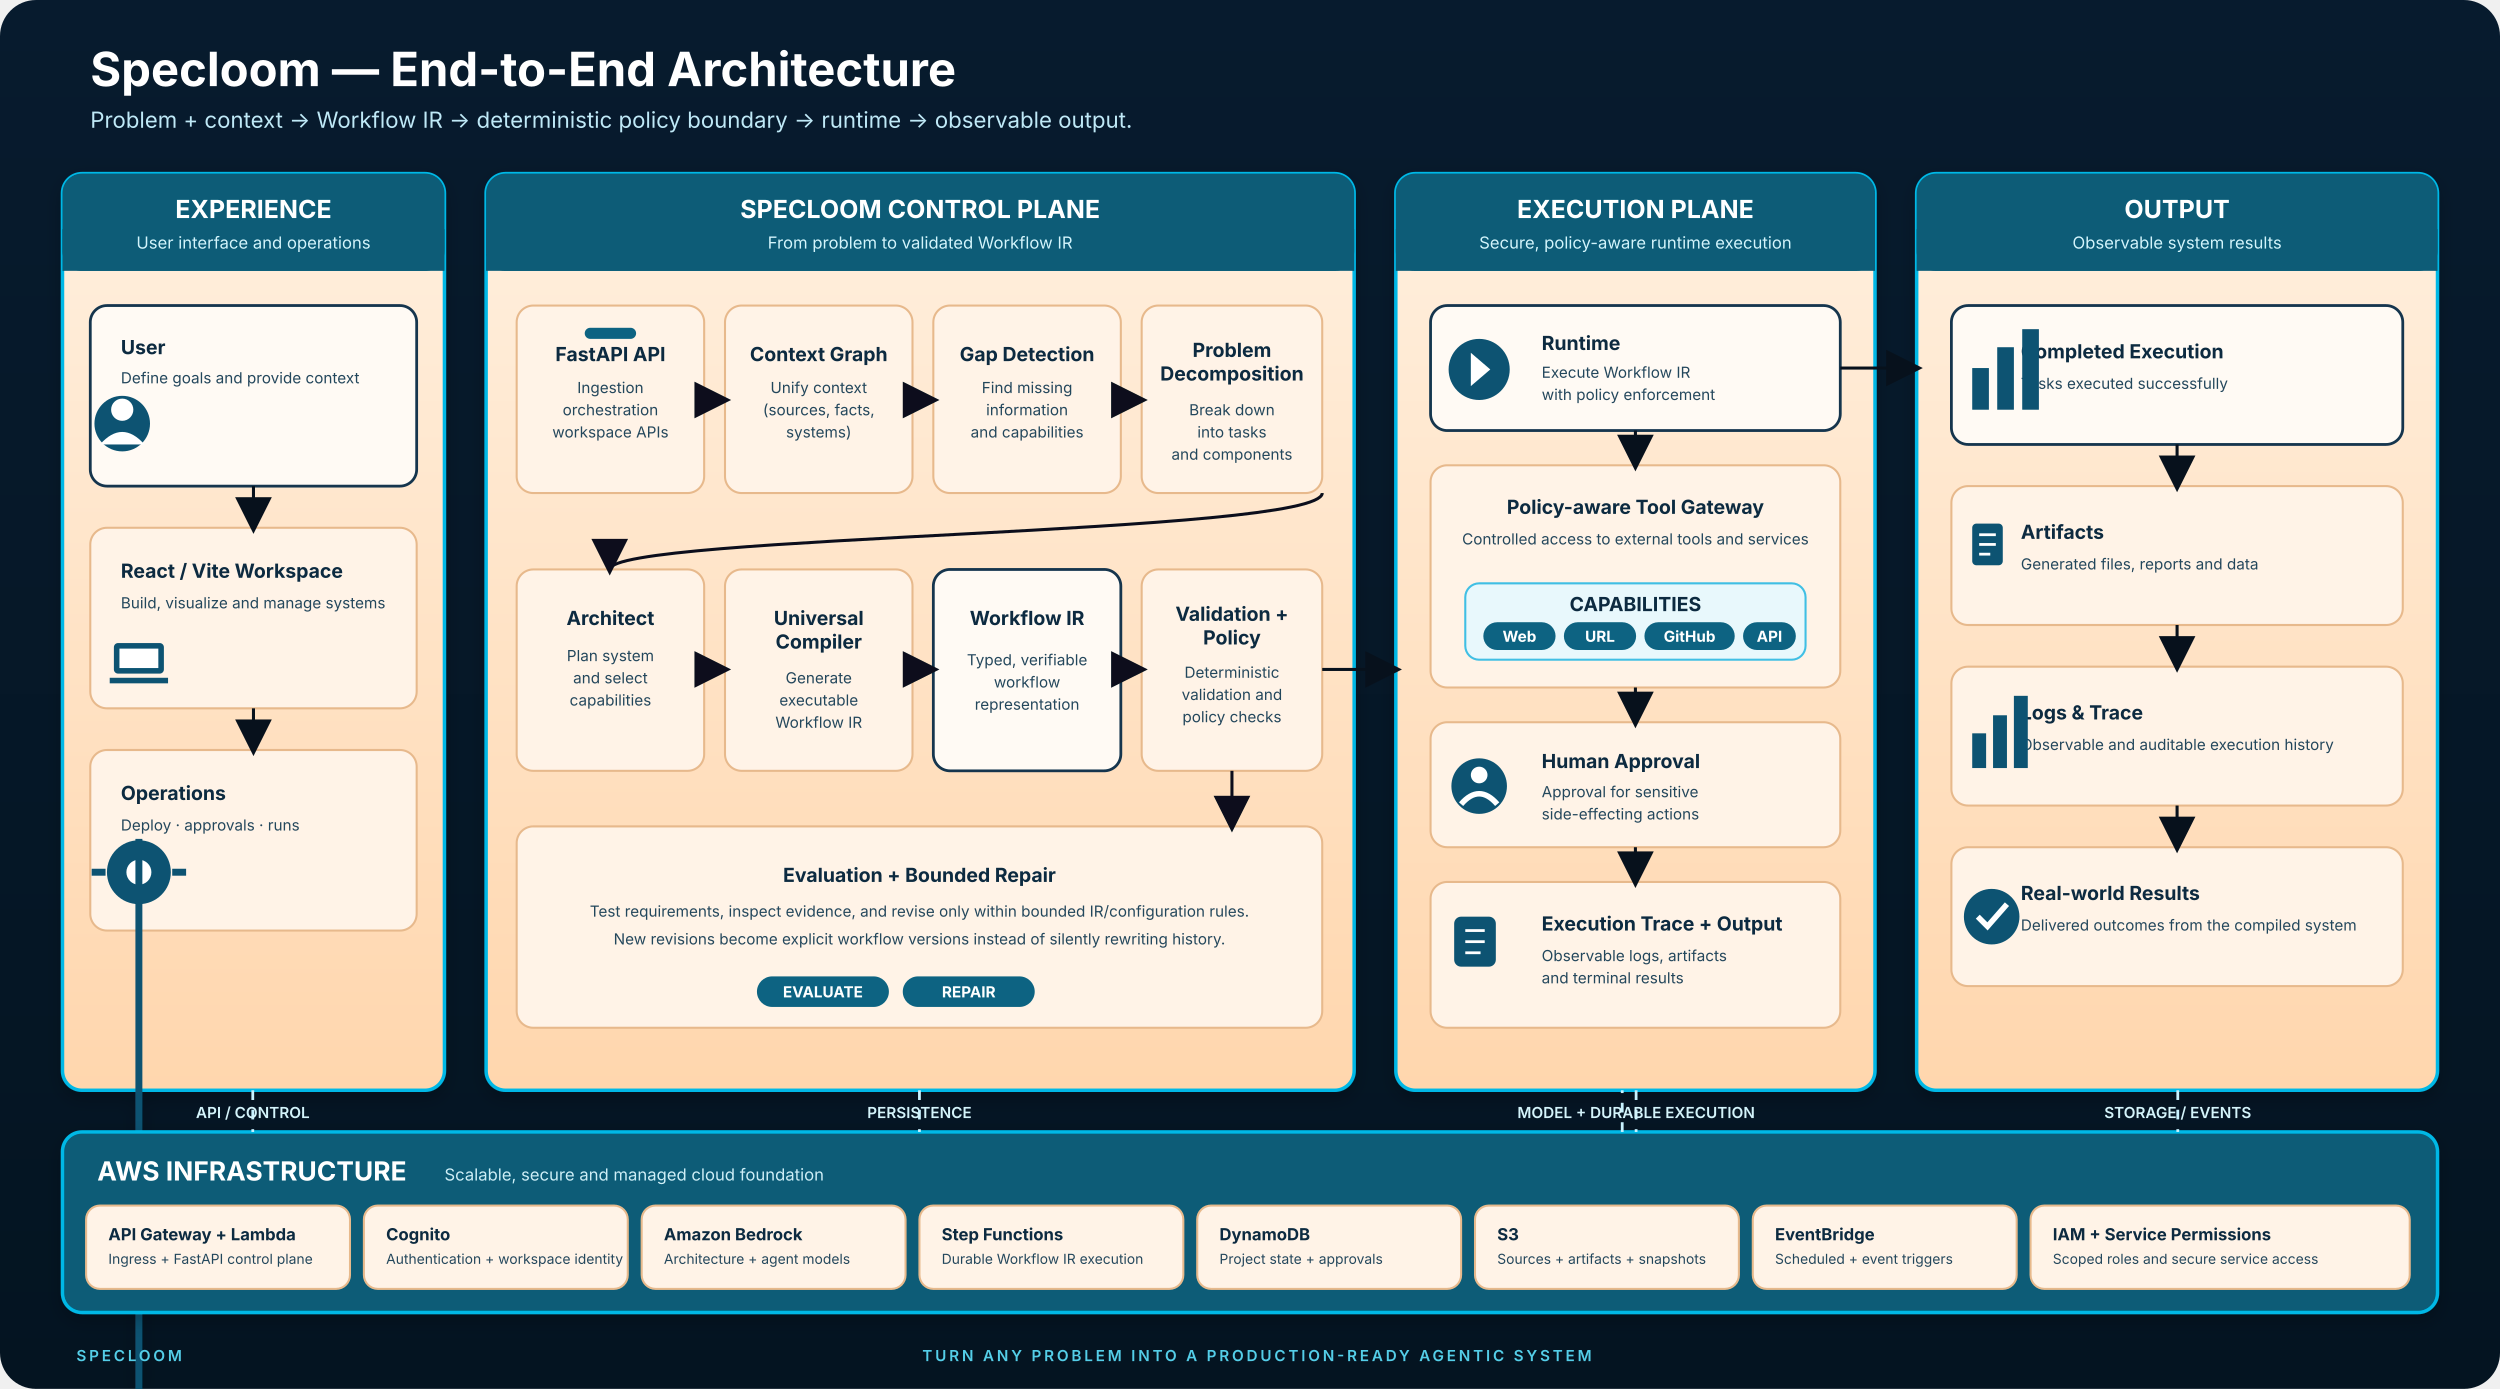
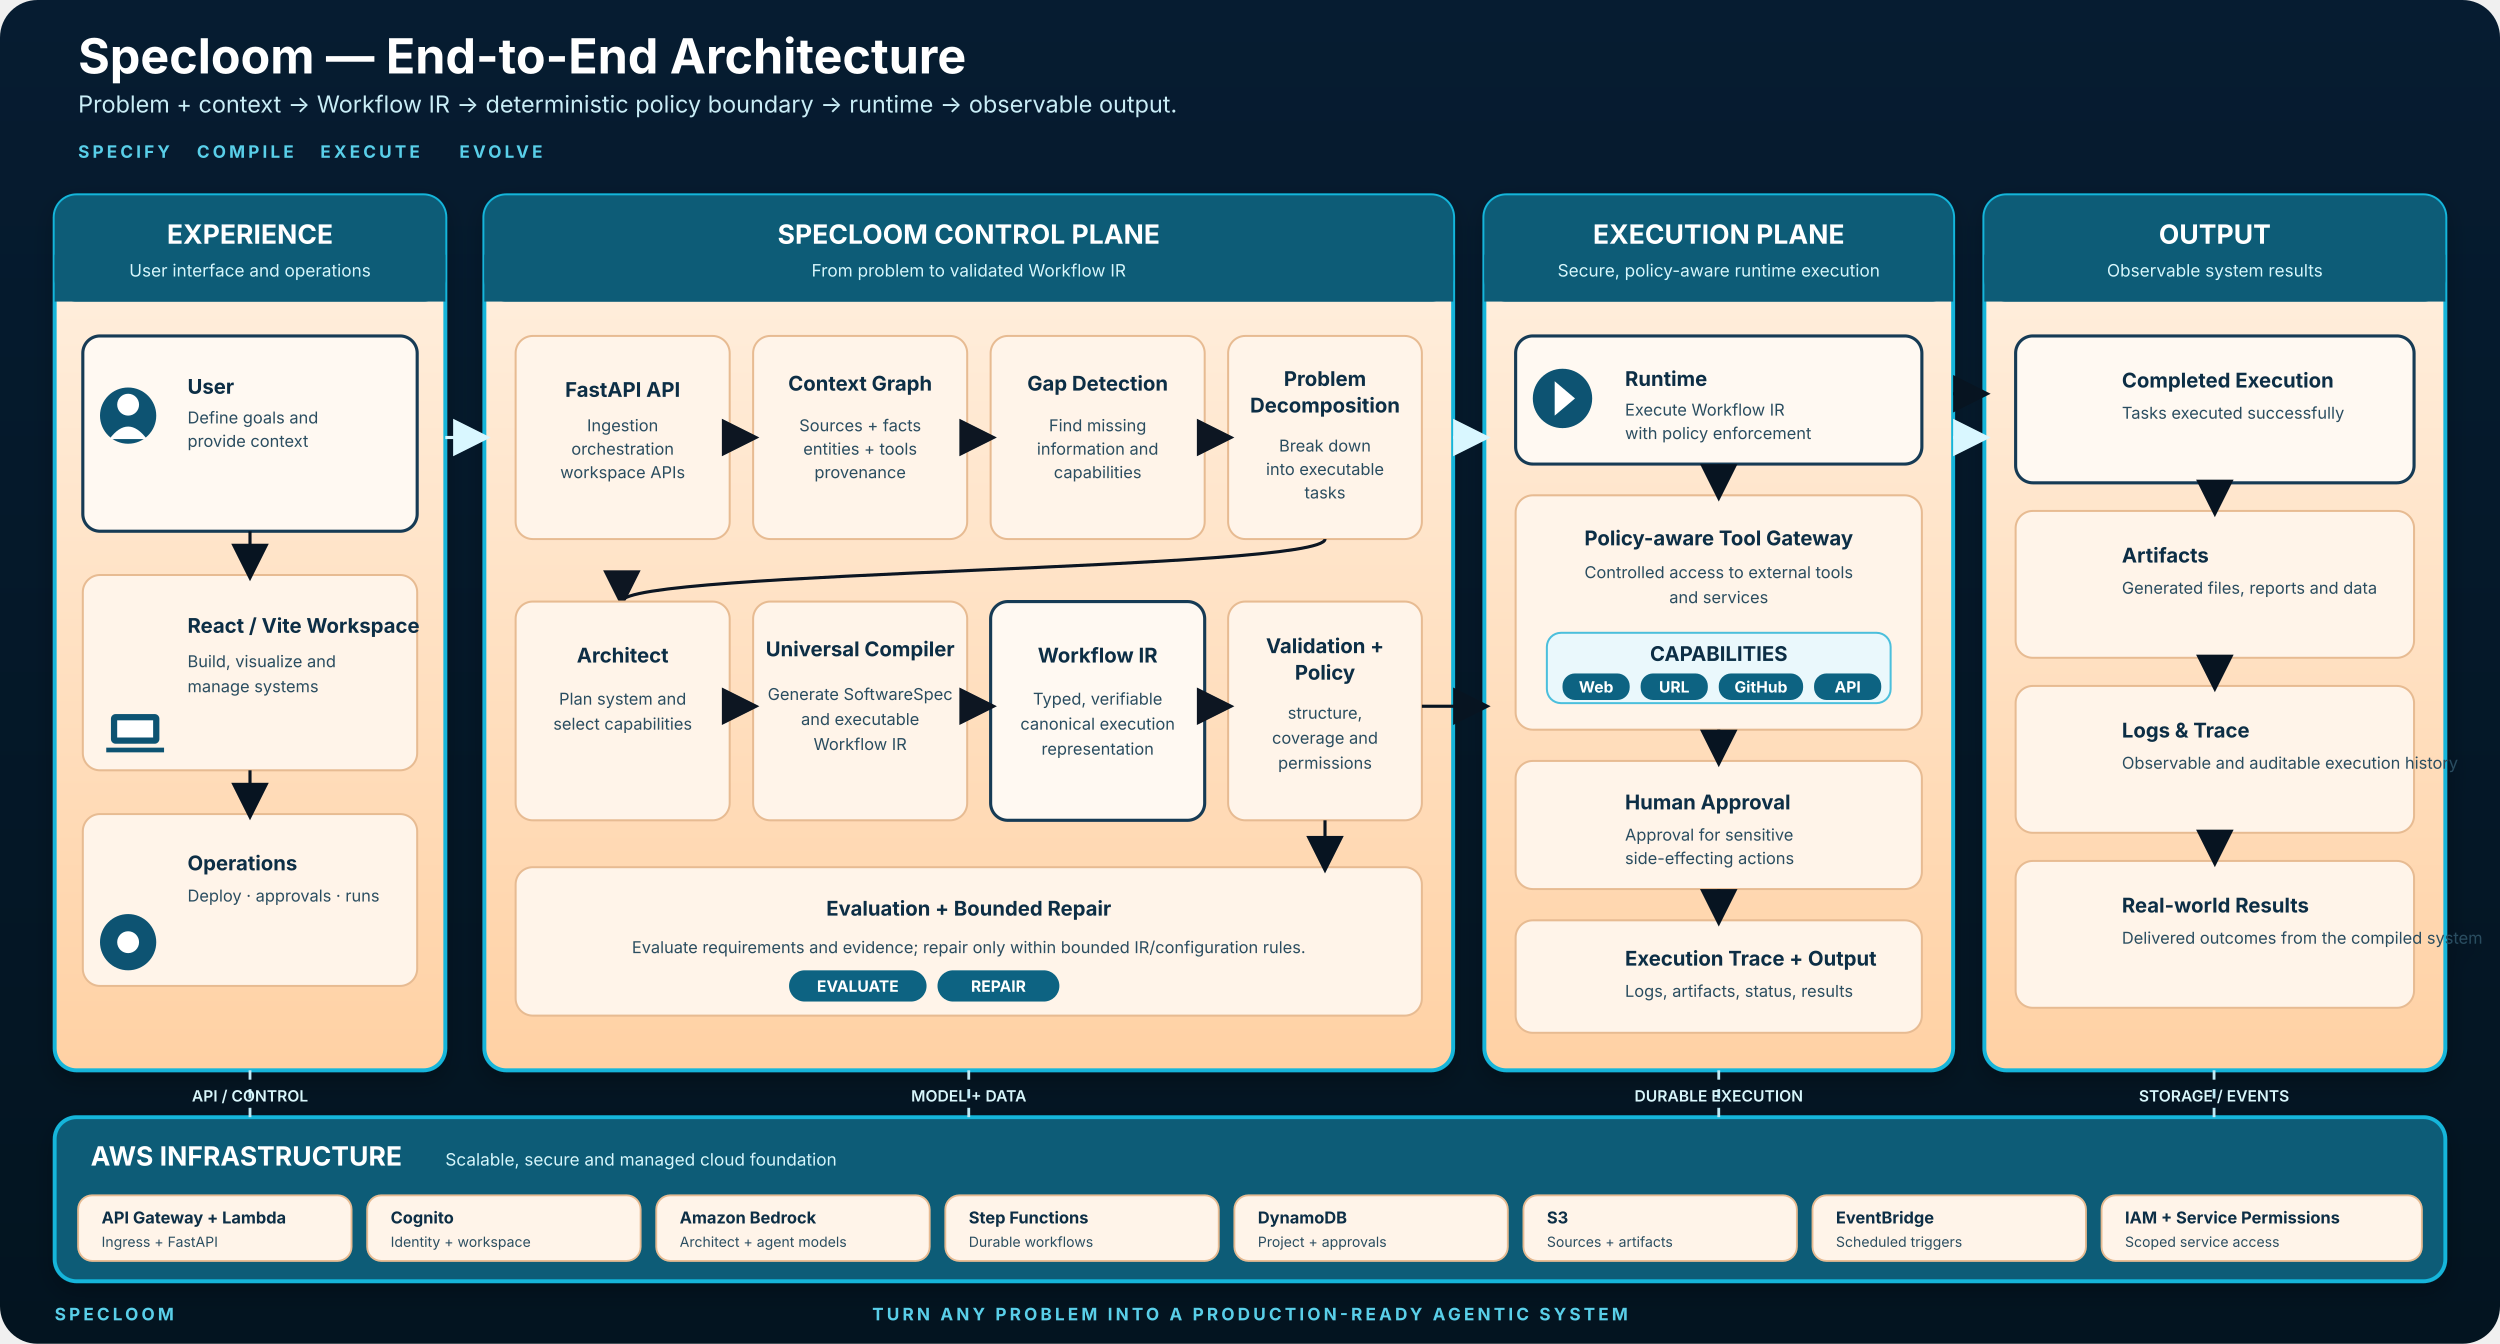
- <svg xmlns="http://www.w3.org/2000/svg" width="1800" height="1000" viewBox="0 0 1800 1000" role="img" aria-labelledby="title desc">
+ <svg xmlns="http://www.w3.org/2000/svg" width="1600" height="860" viewBox="0 0 1600 860" role="img" aria-labelledby="title desc">
  <defs>
    <linearGradient id="bg" x1="0" y1="0" x2="0" y2="1">
-       <stop offset="0" stop-color="#071b2e" />
-       <stop offset="1" stop-color="#041421" />
+       <stop offset="0" stop-color="#061c31" />
+       <stop offset="1" stop-color="#031420" />
    </linearGradient>
    <linearGradient id="peach" x1="0" y1="0" x2="0" y2="1">
-       <stop offset="0" stop-color="#fff0df" />
-       <stop offset="1" stop-color="#ffd6ad" />
+       <stop offset="0" stop-color="#fff1e2" />
+       <stop offset="1" stop-color="#ffd1a4" />
    </linearGradient>
    <filter id="shadow" x="-20%" y="-20%" width="140%" height="140%">
-       <feDropShadow dx="0" dy="5" stdDeviation="6" flood-opacity=".22" />
+       <feDropShadow dx="0" dy="6" stdDeviation="7" flood-opacity=".24" />
    </filter>
    <marker id="arrow" markerWidth="12" markerHeight="12" refX="10" refY="6" orient="auto">
-       <path d="M0,0 L12,6 L0,12 z" fill="#07111c" />
+       <path d="M0 0 L12 6 L0 12 z" fill="#071421" />
+     </marker>
+     <marker id="whiteArrow" markerWidth="12" markerHeight="12" refX="10" refY="6" orient="auto">
+       <path d="M0 0 L12 6 L0 12 z" fill="#d9f7ff" />
    </marker>
    <style>
-       .title{font:700 34px Inter,Segoe UI,Arial,sans-serif;fill:#fff}
-       .subtitle{font:400 16px Inter,Segoe UI,Arial,sans-serif;fill:#bfe9f7}
-       .plane{fill:url(#peach);stroke:#00b8e6;stroke-width:2.5}
-       .head{fill:#075b77}
-       .headText{font:700 18px Inter,Segoe UI,Arial,sans-serif;fill:#fff}
-       .headSub{font:400 12px Inter,Segoe UI,Arial,sans-serif;fill:#d4f4fb}
-       .card{fill:#fff3e7;stroke:#e7b98c;stroke-width:1.5}
-       .cardStrong{fill:#fffaf4;stroke:#12344d;stroke-width:2}
-       .cardTitle{font:700 14px Inter,Segoe UI,Arial,sans-serif;fill:#0a2a40}
-       .cardBody{font:400 11px Inter,Segoe UI,Arial,sans-serif;fill:#24475c}
-       .chip{fill:#0b6482}
-       .chipText{font:700 11px Inter,Segoe UI,Arial,sans-serif;fill:#fff;text-anchor:middle;dominant-baseline:middle}
-       .infra{fill:#075b77;stroke:#00b8e6;stroke-width:2.5}
-       .infraTitle{font:700 19px Inter,Segoe UI,Arial,sans-serif;fill:#fff}
-       .infraSub{font:400 12px Inter,Segoe UI,Arial,sans-serif;fill:#cfeef6}
-       .infraCard{fill:#fff3e7;stroke:#e7b98c;stroke-width:1.5}
-       .infraName{font:700 12px Inter,Segoe UI,Arial,sans-serif;fill:#0a2a40}
-       .infraBody{font:400 10px Inter,Segoe UI,Arial,sans-serif;fill:#24475c}
-       .arrow{stroke:#07111c;stroke-width:2.2;fill:none;marker-end:url(#arrow)}
-       .dash{stroke:#c8f2ff;stroke-width:2;fill:none;stroke-dasharray:7 7}
-       .label{font:600 11px Inter,Segoe UI,Arial,sans-serif;fill:#d4f4fb;text-anchor:middle}
-       .foot{font:600 11px Inter,Segoe UI,Arial,sans-serif;fill:#54cee8;letter-spacing:2px}
+       .title{font:700 31px Inter,Segoe UI,Arial,sans-serif;fill:#fff}
+       .subtitle{font:400 15px Inter,Segoe UI,Arial,sans-serif;fill:#c9edf6}
+       .tag{font:700 11px Inter,Segoe UI,Arial,sans-serif;fill:#59cfe9;letter-spacing:2px}
+       .panel{fill:url(#peach);stroke:#12b5da;stroke-width:2.5}
+       .header{fill:#075b77}
+       .headerText{font:700 17px Inter,Segoe UI,Arial,sans-serif;fill:#fff;text-anchor:middle}
+       .headerSub{font:400 11px Inter,Segoe UI,Arial,sans-serif;fill:#d8f6fb;text-anchor:middle}
+       .card{fill:#fff4e9;stroke:#e7bb92;stroke-width:1.3}
+       .cardStrong{fill:#fff9f2;stroke:#173b55;stroke-width:2}
+       .cardTitle{font:700 13px Inter,Segoe UI,Arial,sans-serif;fill:#0a2d45}
+       .cardBody{font:400 10.5px Inter,Segoe UI,Arial,sans-serif;fill:#2a4d60}
+       .chip{fill:#0a6482}
+       .chipText{font:700 10px Inter,Segoe UI,Arial,sans-serif;fill:#fff;text-anchor:middle;dominant-baseline:middle}
+       .infra{fill:#075b77;stroke:#12b5da;stroke-width:2.5}
+       .infraTitle{font:700 17px Inter,Segoe UI,Arial,sans-serif;fill:#fff}
+       .infraSub{font:400 11px Inter,Segoe UI,Arial,sans-serif;fill:#d8f6fb}
+       .infraCard{fill:#fff4e9;stroke:#e7bb92;stroke-width:1.2}
+       .infraName{font:700 10.5px Inter,Segoe UI,Arial,sans-serif;fill:#0a2d45}
+       .infraBody{font:400 9px Inter,Segoe UI,Arial,sans-serif;fill:#2a4d60}
+       .arrow{stroke:#071421;stroke-width:2;fill:none;marker-end:url(#arrow)}
+       .whiteArrow{stroke:#d9f7ff;stroke-width:2;fill:none;marker-end:url(#whiteArrow)}
+       .dep{stroke:#bfeaf5;stroke-width:1.8;fill:none;stroke-dasharray:6 6}
+       .depLabel{font:600 10px Inter,Segoe UI,Arial,sans-serif;fill:#d8f6fb;text-anchor:middle}
    </style>
  </defs>
-   <rect width="1800" height="1000" rx="26" fill="url(#bg)" />
-   <text x="65" y="62" class="title">Specloom — End-to-End Architecture</text>
-   <text x="65" y="92" class="subtitle">Problem + context → Workflow IR → deterministic policy boundary → runtime → observable output.</text>
-   <text x="70" y="135" class="foot">SPECIFY</text>
-   <text x="70" y="151" class="foot">COMPILE</text>
-   <text x="70" y="167" class="foot">EXECUTE</text>
-   <text x="70" y="183" class="foot">EVOLVE</text>
-   <g filter="url(#shadow)">
-     <rect x="45" y="125" width="275" height="660" rx="14" class="plane" />
-     <rect x="45" y="125" width="275" height="70" rx="14" class="head" />
-     <rect x="45" y="165" width="275" height="30" class="head" />
-     <text x="182.5" y="157" class="headText" text-anchor="middle">EXPERIENCE</text>
-     <text x="182.5" y="179" class="headSub" text-anchor="middle">User interface and operations</text>
-     <rect x="65" y="220" width="235" height="130" rx="12" class="cardStrong" />
-     <text x="87" y="255" class="cardTitle">User</text>
-     <text x="87" y="276" class="cardBody">Define goals and provide context</text>
-     <circle cx="88" cy="305" r="20" fill="#0c5372" />
-     <circle cx="88" cy="295" r="8" fill="#fff" />
-     <path d="M72 320 q16 -18 32 0" fill="#fff" />
-     <rect x="65" y="380" width="235" height="130" rx="12" class="card" />
-     <text x="87" y="416" class="cardTitle">React / Vite Workspace</text>
-     <text x="87" y="438" class="cardBody">Build, visualize and manage systems</text>
-     <rect x="82" y="463" width="36" height="22" rx="3" fill="#0c5372" />
-     <rect x="86" y="467" width="28" height="14" fill="#fff" />
-     <path d="M79 490 h42" stroke="#0c5372" stroke-width="4" />
-     <rect x="65" y="540" width="235" height="130" rx="12" class="card" />
-     <text x="87" y="576" class="cardTitle">Operations</text>
-     <text x="87" y="598" class="cardBody">Deploy · approvals · runs</text>
-     <circle cx="100" cy="628" r="23" fill="#0c5372" />
-     <circle cx="100" cy="628" r="9" fill="#fff" />
-     <path d="M100 604 v594 M100 662 v652 M76 628 H66 M134 628 h-10" stroke="#0c5372" stroke-width="5" />
-   </g>
-   <path d="M182.5 350 V380" class="arrow" />
-   <path d="M182.5 510 V540" class="arrow" />
-   <g filter="url(#shadow)">
-     <rect x="350" y="125" width="625" height="660" rx="14" class="plane" />
-     <rect x="350" y="125" width="625" height="70" rx="14" class="head" />
-     <rect x="350" y="165" width="625" height="30" class="head" />
-     <text x="662.5" y="157" class="headText" text-anchor="middle">SPECLOOM CONTROL PLANE</text>
-     <text x="662.5" y="179" class="headSub" text-anchor="middle">From problem to validated Workflow IR</text>
-     <rect x="372" y="220" width="135" height="135" rx="12" class="card" />
-     <text x="439.5" y="260" class="cardTitle" text-anchor="middle">FastAPI API</text>
-     <text x="439.5" y="283" class="cardBody" text-anchor="middle">Ingestion</text>
-     <text x="439.5" y="299" class="cardBody" text-anchor="middle">orchestration</text>
-     <text x="439.5" y="315" class="cardBody" text-anchor="middle">workspace APIs</text>
-     <rect x="421" y="236" width="37" height="8" rx="4" fill="#0b6482" />
-     <rect x="522" y="220" width="135" height="135" rx="12" class="card" />
-     <text x="589.5" y="260" class="cardTitle" text-anchor="middle">Context Graph</text>
-     <text x="589.5" y="283" class="cardBody" text-anchor="middle">Unify context</text>
-     <text x="589.5" y="299" class="cardBody" text-anchor="middle">(sources, facts,</text>
-     <text x="589.5" y="315" class="cardBody" text-anchor="middle">systems)</text>
-     <rect x="672" y="220" width="135" height="135" rx="12" class="card" />
-     <text x="739.5" y="260" class="cardTitle" text-anchor="middle">Gap Detection</text>
-     <text x="739.5" y="283" class="cardBody" text-anchor="middle">Find missing</text>
-     <text x="739.5" y="299" class="cardBody" text-anchor="middle">information</text>
-     <text x="739.5" y="315" class="cardBody" text-anchor="middle">and capabilities</text>
-     <rect x="822" y="220" width="130" height="135" rx="12" class="card" />
-     <text x="887" y="257" class="cardTitle" text-anchor="middle">Problem</text>
-     <text x="887" y="274" class="cardTitle" text-anchor="middle">Decomposition</text>
-     <text x="887" y="299" class="cardBody" text-anchor="middle">Break down</text>
-     <text x="887" y="315" class="cardBody" text-anchor="middle">into tasks</text>
-     <text x="887" y="331" class="cardBody" text-anchor="middle">and components</text>
-     <path d="M507 288 H522" class="arrow" />
-     <path d="M657 288 H672" class="arrow" />
-     <path d="M807 288 H822" class="arrow" />
-     <rect x="372" y="410" width="135" height="145" rx="12" class="card" />
-     <text x="439.5" y="450" class="cardTitle" text-anchor="middle">Architect</text>
-     <text x="439.5" y="476" class="cardBody" text-anchor="middle">Plan system</text>
-     <text x="439.5" y="492" class="cardBody" text-anchor="middle">and select</text>
-     <text x="439.5" y="508" class="cardBody" text-anchor="middle">capabilities</text>
-     <rect x="522" y="410" width="135" height="145" rx="12" class="card" />
-     <text x="589.5" y="450" class="cardTitle" text-anchor="middle">Universal</text>
-     <text x="589.5" y="467" class="cardTitle" text-anchor="middle">Compiler</text>
-     <text x="589.5" y="492" class="cardBody" text-anchor="middle">Generate</text>
-     <text x="589.5" y="508" class="cardBody" text-anchor="middle">executable</text>
-     <text x="589.5" y="524" class="cardBody" text-anchor="middle">Workflow IR</text>
-     <rect x="672" y="410" width="135" height="145" rx="12" class="cardStrong" />
-     <text x="739.5" y="450" class="cardTitle" text-anchor="middle">Workflow IR</text>
-     <text x="739.5" y="479" class="cardBody" text-anchor="middle">Typed, verifiable</text>
-     <text x="739.5" y="495" class="cardBody" text-anchor="middle">workflow</text>
-     <text x="739.5" y="511" class="cardBody" text-anchor="middle">representation</text>
-     <rect x="822" y="410" width="130" height="145" rx="12" class="card" />
-     <text x="887" y="447" class="cardTitle" text-anchor="middle">Validation +</text>
-     <text x="887" y="464" class="cardTitle" text-anchor="middle">Policy</text>
-     <text x="887" y="488" class="cardBody" text-anchor="middle">Deterministic</text>
-     <text x="887" y="504" class="cardBody" text-anchor="middle">validation and</text>
-     <text x="887" y="520" class="cardBody" text-anchor="middle">policy checks</text>
-     <path d="M952 355 C952 385 439 385 439 410" class="arrow" />
-     <path d="M507 482 H522" class="arrow" />
-     <path d="M657 482 H672" class="arrow" />
-     <path d="M807 482 H822" class="arrow" />
-     <rect x="372" y="595" width="580" height="145" rx="12" class="card" />
-     <text x="662" y="635" class="cardTitle" text-anchor="middle">Evaluation + Bounded Repair</text>
-     <text x="662" y="660" class="cardBody" text-anchor="middle">Test requirements, inspect evidence, and revise only within bounded IR/configuration rules.</text>
-     <text x="662" y="680" class="cardBody" text-anchor="middle">New revisions become explicit workflow versions instead of silently rewriting history.</text>
-     <rect x="545" y="703" width="95" height="22" rx="11" class="chip" />
-     <text x="592.5" y="714" class="chipText">EVALUATE</text>
-     <rect x="650" y="703" width="95" height="22" rx="11" class="chip" />
-     <text x="697.5" y="714" class="chipText">REPAIR</text>
-     <path d="M887 555 V595" class="arrow" />
-   </g>
-   <g filter="url(#shadow)">
-     <rect x="1005" y="125" width="345" height="660" rx="14" class="plane" />
-     <rect x="1005" y="125" width="345" height="70" rx="14" class="head" />
-     <rect x="1005" y="165" width="345" height="30" class="head" />
-     <text x="1177.5" y="157" class="headText" text-anchor="middle">EXECUTION PLANE</text>
-     <text x="1177.5" y="179" class="headSub" text-anchor="middle">Secure, policy-aware runtime execution</text>
-     <rect x="1030" y="220" width="295" height="90" rx="12" class="cardStrong" />
-     <text x="1110" y="252" class="cardTitle">Runtime</text>
-     <text x="1110" y="272" class="cardBody">Execute Workflow IR</text>
-     <text x="1110" y="288" class="cardBody">with policy enforcement</text>
-     <circle cx="1065" cy="266" r="22" fill="#0c5372" />
-     <path d="M1059 254 l14 12 -14 12 z" fill="#fff" />
-     <rect x="1030" y="335" width="295" height="160" rx="12" class="card" />
-     <text x="1177.5" y="370" class="cardTitle" text-anchor="middle">Policy-aware Tool Gateway</text>
-     <text x="1177.5" y="392" class="cardBody" text-anchor="middle">Controlled access to external tools and services</text>
-     <rect x="1055" y="420" width="245" height="55" rx="10" fill="#e8f8fc" stroke="#40bfe4" stroke-width="1.5" />
-     <text x="1177.5" y="440" class="cardTitle" text-anchor="middle">CAPABILITIES</text>
-     <rect x="1068" y="448" width="52" height="20" rx="10" class="chip" />
-     <text x="1094" y="458" class="chipText">Web</text>
-     <rect x="1126" y="448" width="52" height="20" rx="10" class="chip" />
-     <text x="1152" y="458" class="chipText">URL</text>
-     <rect x="1184" y="448" width="65" height="20" rx="10" class="chip" />
-     <text x="1216.5" y="458" class="chipText">GitHub</text>
-     <rect x="1255" y="448" width="38" height="20" rx="10" class="chip" />
-     <text x="1274" y="458" class="chipText">API</text>
-     <rect x="1030" y="520" width="295" height="90" rx="12" class="card" />
-     <text x="1110" y="553" class="cardTitle">Human Approval</text>
-     <text x="1110" y="574" class="cardBody">Approval for sensitive</text>
-     <text x="1110" y="590" class="cardBody">side-effecting actions</text>
-     <circle cx="1065" cy="566" r="20" fill="#0c5372" />
-     <circle cx="1065" cy="558" r="6" fill="#fff" />
-     <path d="M1052 579 q13 -15 26 0" stroke="#fff" stroke-width="4" fill="none" />
-     <rect x="1030" y="635" width="295" height="105" rx="12" class="card" />
-     <text x="1110" y="670" class="cardTitle">Execution Trace + Output</text>
-     <text x="1110" y="692" class="cardBody">Observable logs, artifacts</text>
-     <text x="1110" y="708" class="cardBody">and terminal results</text>
-     <rect x="1047" y="660" width="30" height="36" rx="5" fill="#0c5372" />
-     <path d="M1055 670 h14 M1055 678 h14 M1055 686 h11" stroke="#fff" stroke-width="2" />
-   </g>
-   <path d="M1177.5 310 V335" class="arrow" />
-   <path d="M1177.5 495 V520" class="arrow" />
-   <path d="M1177.5 610 V635" class="arrow" />
-   <path d="M952 482 H1005" class="arrow" />
-   <g filter="url(#shadow)">
-     <rect x="1380" y="125" width="375" height="660" rx="14" class="plane" />
-     <rect x="1380" y="125" width="375" height="70" rx="14" class="head" />
-     <rect x="1380" y="165" width="375" height="30" class="head" />
-     <text x="1567.5" y="157" class="headText" text-anchor="middle">OUTPUT</text>
-     <text x="1567.5" y="179" class="headSub" text-anchor="middle">Observable system results</text>
-     <rect x="1405" y="220" width="325" height="100" rx="12" class="cardStrong" />
-     <text x="1455" y="258" class="cardTitle">Completed Execution</text>
-     <text x="1455" y="280" class="cardBody">Tasks executed successfully</text>
-     <path d="M1420 295 h12 v-30 h-12 z M1438 295 h12 v-45 h-12 z M1456 295 h12 v-58 h-12 z" fill="#0c5372" />
-     <rect x="1405" y="350" width="325" height="100" rx="12" class="card" />
-     <text x="1455" y="388" class="cardTitle">Artifacts</text>
-     <text x="1455" y="410" class="cardBody">Generated files, reports and data</text>
-     <rect x="1420" y="377" width="22" height="30" rx="3" fill="#0c5372" />
-     <path d="M1425 385 h12 M1425 392 h12 M1425 399 h8" stroke="#fff" stroke-width="2" />
-     <rect x="1405" y="480" width="325" height="100" rx="12" class="card" />
-     <text x="1455" y="518" class="cardTitle">Logs &amp; Trace</text>
-     <text x="1455" y="540" class="cardBody">Observable and auditable execution history</text>
-     <path d="M1420 553 h10 v-25 h-10 z M1435 553 h10 v-38 h-10 z M1450 553 h10 v-52 h-10 z" fill="#0c5372" />
-     <rect x="1405" y="610" width="325" height="100" rx="12" class="card" />
-     <text x="1455" y="648" class="cardTitle">Real-world Results</text>
-     <text x="1455" y="670" class="cardBody">Delivered outcomes from the compiled system</text>
-     <circle cx="1434" cy="660" r="20" fill="#0c5372" />
-     <path d="M1424 660 l7 7 14 -16" stroke="#fff" stroke-width="4" fill="none" />
-   </g>
-   <path d="M1325 265 H1380" class="arrow" />
-   <path d="M1567.5 320 V350" class="arrow" />
-   <path d="M1567.5 450 V480" class="arrow" />
-   <path d="M1567.5 580 V610" class="arrow" />
-   <g filter="url(#shadow)">
-     <rect x="45" y="815" width="1710" height="130" rx="14" class="infra" />
-     <text x="70" y="850" class="infraTitle">AWS INFRASTRUCTURE</text>
-     <text x="320" y="850" class="infraSub">Scalable, secure and managed cloud foundation</text>
-     <g>
-       <rect x="62" y="868" width="190" height="60" rx="10" class="infraCard" />
-       <text x="78" y="893" class="infraName">API Gateway + Lambda</text>
-       <text x="78" y="910" class="infraBody">Ingress + FastAPI control plane</text>
-     </g>
-     <g>
-       <rect x="262" y="868" width="190" height="60" rx="10" class="infraCard" />
-       <text x="278" y="893" class="infraName">Cognito</text>
-       <text x="278" y="910" class="infraBody">Authentication + workspace identity</text>
-     </g>
-     <g>
-       <rect x="462" y="868" width="190" height="60" rx="10" class="infraCard" />
-       <text x="478" y="893" class="infraName">Amazon Bedrock</text>
-       <text x="478" y="910" class="infraBody">Architecture + agent models</text>
-     </g>
-     <g>
-       <rect x="662" y="868" width="190" height="60" rx="10" class="infraCard" />
-       <text x="678" y="893" class="infraName">Step Functions</text>
-       <text x="678" y="910" class="infraBody">Durable Workflow IR execution</text>
-     </g>
-     <g>
-       <rect x="862" y="868" width="190" height="60" rx="10" class="infraCard" />
-       <text x="878" y="893" class="infraName">DynamoDB</text>
-       <text x="878" y="910" class="infraBody">Project state + approvals</text>
-     </g>
-     <g>
-       <rect x="1062" y="868" width="190" height="60" rx="10" class="infraCard" />
-       <text x="1078" y="893" class="infraName">S3</text>
-       <text x="1078" y="910" class="infraBody">Sources + artifacts + snapshots</text>
-     </g>
-     <g>
-       <rect x="1262" y="868" width="190" height="60" rx="10" class="infraCard" />
-       <text x="1278" y="893" class="infraName">EventBridge</text>
-       <text x="1278" y="910" class="infraBody">Scheduled + event triggers</text>
-     </g>
-     <g>
-       <rect x="1462" y="868" width="273" height="60" rx="10" class="infraCard" />
-       <text x="1478" y="893" class="infraName">IAM + Service Permissions</text>
-       <text x="1478" y="910" class="infraBody">Scoped roles and secure service access</text>
-     </g>
-   </g>
-   <path d="M182 785 V815" class="dash" />
-   <path d="M662 785 V815" class="dash" />
-   <path d="M1178 785 V815" class="dash" />
-   <path d="M1568 785 V815" class="dash" />
-   <path d="M1168 815 V785" class="dash" />
-   <text x="182" y="805" class="label">API / CONTROL</text>
-   <text x="662" y="805" class="label">PERSISTENCE</text>
-   <text x="1178" y="805" class="label">MODEL + DURABLE EXECUTION</text>
-   <text x="1568" y="805" class="label">STORAGE / EVENTS</text>
-   <text x="55" y="980" class="foot">SPECLOOM</text>
-   <text x="905" y="980" class="foot" text-anchor="middle">TURN ANY PROBLEM INTO A PRODUCTION-READY AGENTIC SYSTEM</text>
+   <rect width="1600" height="860" rx="24" fill="url(#bg)" />
+   <text x="50" y="47" class="title">Specloom — End-to-End Architecture</text>
+   <text x="50" y="72" class="subtitle">Problem + context → Workflow IR → deterministic policy boundary → runtime → observable output.</text>
+   <text x="50" y="101" class="tag">SPECIFY</text>
+   <text x="126" y="101" class="tag">COMPILE</text>
+   <text x="205" y="101" class="tag">EXECUTE</text>
+   <text x="294" y="101" class="tag">EVOLVE</text>
+   <g filter="url(#shadow)">
+     <rect x="35" y="125" width="250" height="560" rx="14" class="panel" />
+     <rect x="35" y="125" width="250" height="68" rx="14" class="header" />
+     <rect x="35" y="163" width="250" height="30" class="header" />
+     <text x="160" y="156" class="headerText">EXPERIENCE</text>
+     <text x="160" y="177" class="headerSub">User interface and operations</text>
+     <rect x="53" y="215" width="214" height="125" rx="11" class="cardStrong" />
+     <text x="120" y="252" class="cardTitle">User</text>
+     <text x="120" y="271" class="cardBody">Define goals and</text>
+     <text x="120" y="286" class="cardBody">provide context</text>
+     <circle cx="82" cy="266" r="18" fill="#0c5372" />
+     <circle cx="82" cy="259" r="7" fill="#fff" />
+     <path d="M70 281 q12 -16 24 0" fill="#fff" />
+     <rect x="53" y="368" width="214" height="125" rx="11" class="card" />
+     <text x="120" y="405" class="cardTitle">React / Vite Workspace</text>
+     <text x="120" y="427" class="cardBody">Build, visualize and</text>
+     <text x="120" y="443" class="cardBody">manage systems</text>
+     <rect x="71" y="457" width="31" height="19" rx="3" fill="#0c5372" />
+     <rect x="75" y="461" width="23" height="11" fill="#fff" />
+     <path d="M68 480 h37" stroke="#0c5372" stroke-width="3" />
+     <rect x="53" y="521" width="214" height="110" rx="11" class="card" />
+     <text x="120" y="557" class="cardTitle">Operations</text>
+     <text x="120" y="577" class="cardBody">Deploy · approvals · runs</text>
+     <circle cx="82" cy="603" r="18" fill="#0c5372" />
+     <circle cx="82" cy="603" r="7" fill="#fff" />
+   </g>
+   <path d="M160 340 V368" class="arrow" />
+   <path d="M160 493 V521" class="arrow" />
+   <g filter="url(#shadow)">
+     <rect x="310" y="125" width="620" height="560" rx="14" class="panel" />
+     <rect x="310" y="125" width="620" height="68" rx="14" class="header" />
+     <rect x="310" y="163" width="620" height="30" class="header" />
+     <text x="620" y="156" class="headerText">SPECLOOM CONTROL PLANE</text>
+     <text x="620" y="177" class="headerSub">From problem to validated Workflow IR</text>
+     <rect x="330" y="215" width="137" height="130" rx="11" class="card" />
+     <rect x="482" y="215" width="137" height="130" rx="11" class="card" />
+     <rect x="634" y="215" width="137" height="130" rx="11" class="card" />
+     <rect x="786" y="215" width="124" height="130" rx="11" class="card" />
+     <text x="398.5" y="254" class="cardTitle" text-anchor="middle">FastAPI API</text>
+     <text x="398.5" y="276" class="cardBody" text-anchor="middle">Ingestion</text>
+     <text x="398.5" y="291" class="cardBody" text-anchor="middle">orchestration</text>
+     <text x="398.5" y="306" class="cardBody" text-anchor="middle">workspace APIs</text>
+     <text x="550.5" y="250" class="cardTitle" text-anchor="middle">Context Graph</text>
+     <text x="550.5" y="276" class="cardBody" text-anchor="middle">Sources + facts</text>
+     <text x="550.5" y="291" class="cardBody" text-anchor="middle">entities + tools</text>
+     <text x="550.5" y="306" class="cardBody" text-anchor="middle">provenance</text>
+     <text x="702.5" y="250" class="cardTitle" text-anchor="middle">Gap Detection</text>
+     <text x="702.5" y="276" class="cardBody" text-anchor="middle">Find missing</text>
+     <text x="702.5" y="291" class="cardBody" text-anchor="middle">information and</text>
+     <text x="702.5" y="306" class="cardBody" text-anchor="middle">capabilities</text>
+     <text x="848" y="247" class="cardTitle" text-anchor="middle">Problem</text>
+     <text x="848" y="264" class="cardTitle" text-anchor="middle">Decomposition</text>
+     <text x="848" y="289" class="cardBody" text-anchor="middle">Break down</text>
+     <text x="848" y="304" class="cardBody" text-anchor="middle">into executable</text>
+     <text x="848" y="319" class="cardBody" text-anchor="middle">tasks</text>
+     <path d="M467 280 H482" class="arrow" />
+     <path d="M619 280 H634" class="arrow" />
+     <path d="M771 280 H786" class="arrow" />
+     <path d="M848 345 C848 365 398 365 398 385" class="arrow" />
+     <rect x="330" y="385" width="137" height="140" rx="11" class="card" />
+     <rect x="482" y="385" width="137" height="140" rx="11" class="card" />
+     <rect x="634" y="385" width="137" height="140" rx="11" class="cardStrong" />
+     <rect x="786" y="385" width="124" height="140" rx="11" class="card" />
+     <text x="398.5" y="424" class="cardTitle" text-anchor="middle">Architect</text>
+     <text x="398.5" y="451" class="cardBody" text-anchor="middle">Plan system and</text>
+     <text x="398.5" y="467" class="cardBody" text-anchor="middle">select capabilities</text>
+     <text x="550.5" y="420" class="cardTitle" text-anchor="middle">Universal Compiler</text>
+     <text x="550.5" y="448" class="cardBody" text-anchor="middle">Generate SoftwareSpec</text>
+     <text x="550.5" y="464" class="cardBody" text-anchor="middle">and executable</text>
+     <text x="550.5" y="480" class="cardBody" text-anchor="middle">Workflow IR</text>
+     <text x="702.5" y="424" class="cardTitle" text-anchor="middle">Workflow IR</text>
+     <text x="702.5" y="451" class="cardBody" text-anchor="middle">Typed, verifiable</text>
+     <text x="702.5" y="467" class="cardBody" text-anchor="middle">canonical execution</text>
+     <text x="702.5" y="483" class="cardBody" text-anchor="middle">representation</text>
+     <text x="848" y="418" class="cardTitle" text-anchor="middle">Validation +</text>
+     <text x="848" y="435" class="cardTitle" text-anchor="middle">Policy</text>
+     <text x="848" y="460" class="cardBody" text-anchor="middle">structure,</text>
+     <text x="848" y="476" class="cardBody" text-anchor="middle">coverage and</text>
+     <text x="848" y="492" class="cardBody" text-anchor="middle">permissions</text>
+     <path d="M467 452 H482" class="arrow" />
+     <path d="M619 452 H634" class="arrow" />
+     <path d="M771 452 H786" class="arrow" />
+     <rect x="330" y="555" width="580" height="95" rx="11" class="card" />
+     <text x="620" y="586" class="cardTitle" text-anchor="middle">Evaluation + Bounded Repair</text>
+     <text x="620" y="610" class="cardBody" text-anchor="middle">Evaluate requirements and evidence; repair only within bounded IR/configuration rules.</text>
+     <rect x="505" y="621" width="88" height="20" rx="10" class="chip" />
+     <text x="549" y="631" class="chipText">EVALUATE</text>
+     <rect x="600" y="621" width="78" height="20" rx="10" class="chip" />
+     <text x="639" y="631" class="chipText">REPAIR</text>
+   </g>
+   <path d="M848 525 V555" class="arrow" />
+   <g filter="url(#shadow)">
+     <rect x="950" y="125" width="300" height="560" rx="14" class="panel" />
+     <rect x="950" y="125" width="300" height="68" rx="14" class="header" />
+     <rect x="950" y="163" width="300" height="30" class="header" />
+     <text x="1100" y="156" class="headerText">EXECUTION PLANE</text>
+     <text x="1100" y="177" class="headerSub">Secure, policy-aware runtime execution</text>
+     <rect x="970" y="215" width="260" height="82" rx="11" class="cardStrong" />
+     <text x="1040" y="247" class="cardTitle">Runtime</text>
+     <text x="1040" y="266" class="cardBody">Execute Workflow IR</text>
+     <text x="1040" y="281" class="cardBody">with policy enforcement</text>
+     <circle cx="1000" cy="255" r="19" fill="#0c5372" />
+     <path d="M995 244 l13 11 -13 11 z" fill="#fff" />
+     <rect x="970" y="317" width="260" height="150" rx="11" class="card" />
+     <text x="1100" y="349" class="cardTitle" text-anchor="middle">Policy-aware Tool Gateway</text>
+     <text x="1100" y="370" class="cardBody" text-anchor="middle">Controlled access to external tools</text>
+     <text x="1100" y="386" class="cardBody" text-anchor="middle">and services</text>
+     <rect x="990" y="405" width="220" height="45" rx="9" fill="#eaf8fc" stroke="#4cbfdc" stroke-width="1.3" />
+     <text x="1100" y="423" class="cardTitle" text-anchor="middle">CAPABILITIES</text>
+     <rect x="1000" y="431" width="43" height="17" rx="8" class="chip" />
+     <text x="1021.5" y="439.5" class="chipText">Web</text>
+     <rect x="1050" y="431" width="43" height="17" rx="8" class="chip" />
+     <text x="1071.5" y="439.5" class="chipText">URL</text>
+     <rect x="1100" y="431" width="54" height="17" rx="8" class="chip" />
+     <text x="1127" y="439.5" class="chipText">GitHub</text>
+     <rect x="1161" y="431" width="43" height="17" rx="8" class="chip" />
+     <text x="1182.5" y="439.5" class="chipText">API</text>
+     <rect x="970" y="487" width="260" height="82" rx="11" class="card" />
+     <text x="1040" y="518" class="cardTitle">Human Approval</text>
+     <text x="1040" y="538" class="cardBody">Approval for sensitive</text>
+     <text x="1040" y="553" class="cardBody">side-effecting actions</text>
+     <rect x="970" y="589" width="260" height="72" rx="11" class="card" />
+     <text x="1040" y="618" class="cardTitle">Execution Trace + Output</text>
+     <text x="1040" y="638" class="cardBody">Logs, artifacts, status, results</text>
+   </g>
+   <path d="M910 452 H950" class="arrow" />
+   <path d="M1100 297 V317" class="arrow" />
+   <path d="M1100 467 V487" class="arrow" />
+   <path d="M1100 569 V589" class="arrow" />
+   <g filter="url(#shadow)">
+     <rect x="1270" y="125" width="295" height="560" rx="14" class="panel" />
+     <rect x="1270" y="125" width="295" height="68" rx="14" class="header" />
+     <rect x="1270" y="163" width="295" height="30" class="header" />
+     <text x="1417.5" y="156" class="headerText">OUTPUT</text>
+     <text x="1417.5" y="177" class="headerSub">Observable system results</text>
+     <rect x="1290" y="215" width="255" height="94" rx="11" class="cardStrong" />
+     <text x="1358" y="248" class="cardTitle">Completed Execution</text>
+     <text x="1358" y="268" class="cardBody">Tasks executed successfully</text>
+     <rect x="1290" y="327" width="255" height="94" rx="11" class="card" />
+     <text x="1358" y="360" class="cardTitle">Artifacts</text>
+     <text x="1358" y="380" class="cardBody">Generated files, reports and data</text>
+     <rect x="1290" y="439" width="255" height="94" rx="11" class="card" />
+     <text x="1358" y="472" class="cardTitle">Logs &amp; Trace</text>
+     <text x="1358" y="492" class="cardBody">Observable and auditable execution history</text>
+     <rect x="1290" y="551" width="255" height="94" rx="11" class="card" />
+     <text x="1358" y="584" class="cardTitle">Real-world Results</text>
+     <text x="1358" y="604" class="cardBody">Delivered outcomes from the compiled system</text>
+   </g>
+   <path d="M1250 252 H1270" class="arrow" />
+   <path d="M1417.5 309 V327" class="arrow" />
+   <path d="M1417.5 421 V439" class="arrow" />
+   <path d="M1417.5 533 V551" class="arrow" />
+   <path d="M285 280 H310" class="whiteArrow" />
+   <path d="M930 280 H950" class="whiteArrow" />
+   <path d="M1250 280 H1270" class="whiteArrow" />
+   <g filter="url(#shadow)">
+     <rect x="35" y="715" width="1530" height="105" rx="14" class="infra" />
+     <text x="58" y="746" class="infraTitle">AWS INFRASTRUCTURE</text>
+     <text x="285" y="746" class="infraSub">Scalable, secure and managed cloud foundation</text>
+     <rect x="50" y="765" width="175" height="42" rx="9" class="infraCard" />
+     <text x="65" y="783" class="infraName">API Gateway + Lambda</text>
+     <text x="65" y="798" class="infraBody">Ingress + FastAPI</text>
+     <rect x="235" y="765" width="175" height="42" rx="9" class="infraCard" />
+     <text x="250" y="783" class="infraName">Cognito</text>
+     <text x="250" y="798" class="infraBody">Identity + workspace</text>
+     <rect x="420" y="765" width="175" height="42" rx="9" class="infraCard" />
+     <text x="435" y="783" class="infraName">Amazon Bedrock</text>
+     <text x="435" y="798" class="infraBody">Architect + agent models</text>
+     <rect x="605" y="765" width="175" height="42" rx="9" class="infraCard" />
+     <text x="620" y="783" class="infraName">Step Functions</text>
+     <text x="620" y="798" class="infraBody">Durable workflows</text>
+     <rect x="790" y="765" width="175" height="42" rx="9" class="infraCard" />
+     <text x="805" y="783" class="infraName">DynamoDB</text>
+     <text x="805" y="798" class="infraBody">Project + approvals</text>
+     <rect x="975" y="765" width="175" height="42" rx="9" class="infraCard" />
+     <text x="990" y="783" class="infraName">S3</text>
+     <text x="990" y="798" class="infraBody">Sources + artifacts</text>
+     <rect x="1160" y="765" width="175" height="42" rx="9" class="infraCard" />
+     <text x="1175" y="783" class="infraName">EventBridge</text>
+     <text x="1175" y="798" class="infraBody">Scheduled triggers</text>
+     <rect x="1345" y="765" width="205" height="42" rx="9" class="infraCard" />
+     <text x="1360" y="783" class="infraName">IAM + Service Permissions</text>
+     <text x="1360" y="798" class="infraBody">Scoped service access</text>
+   </g>
+   <path d="M160 685 V715" class="dep" />
+   <path d="M620 685 V715" class="dep" />
+   <path d="M1100 685 V715" class="dep" />
+   <path d="M1417 685 V715" class="dep" />
+   <text x="160" y="705" class="depLabel">API / CONTROL</text>
+   <text x="620" y="705" class="depLabel">MODEL + DATA</text>
+   <text x="1100" y="705" class="depLabel">DURABLE EXECUTION</text>
+   <text x="1417" y="705" class="depLabel">STORAGE / EVENTS</text>
+   <text x="35" y="845" class="tag">SPECLOOM</text>
+   <text x="800" y="845" class="tag" text-anchor="middle">TURN ANY PROBLEM INTO A PRODUCTION-READY AGENTIC SYSTEM</text>
</svg>
